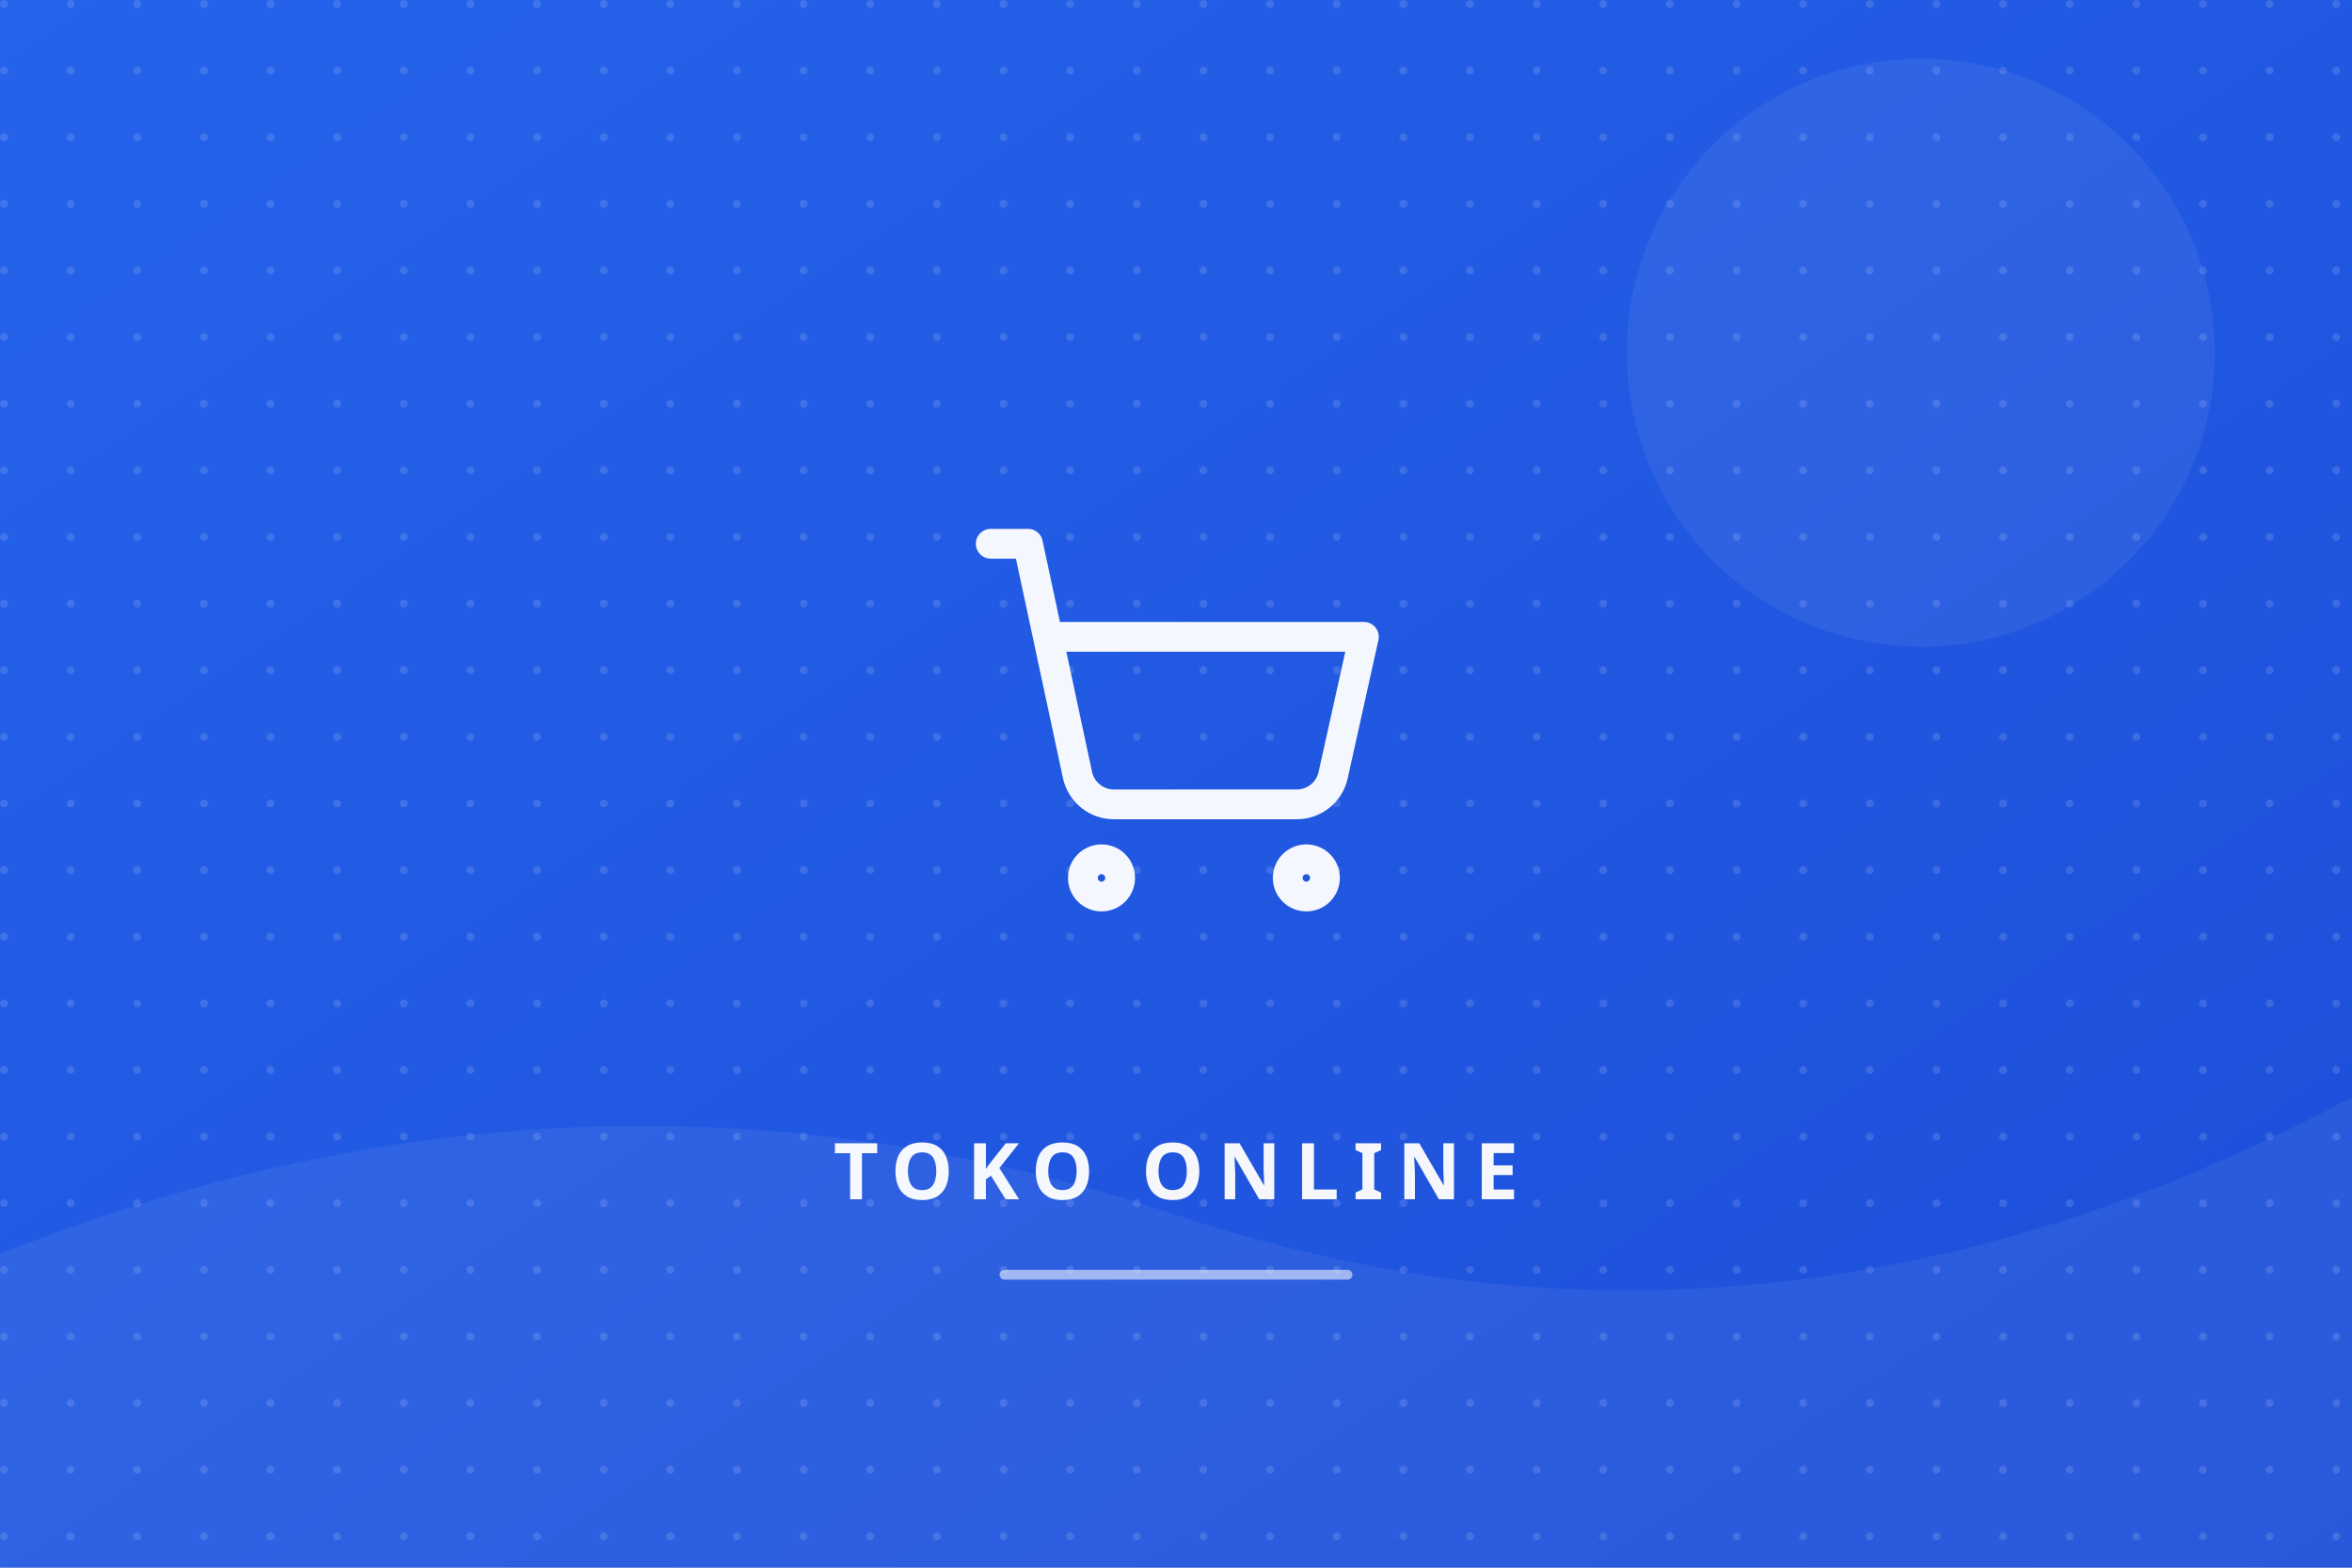
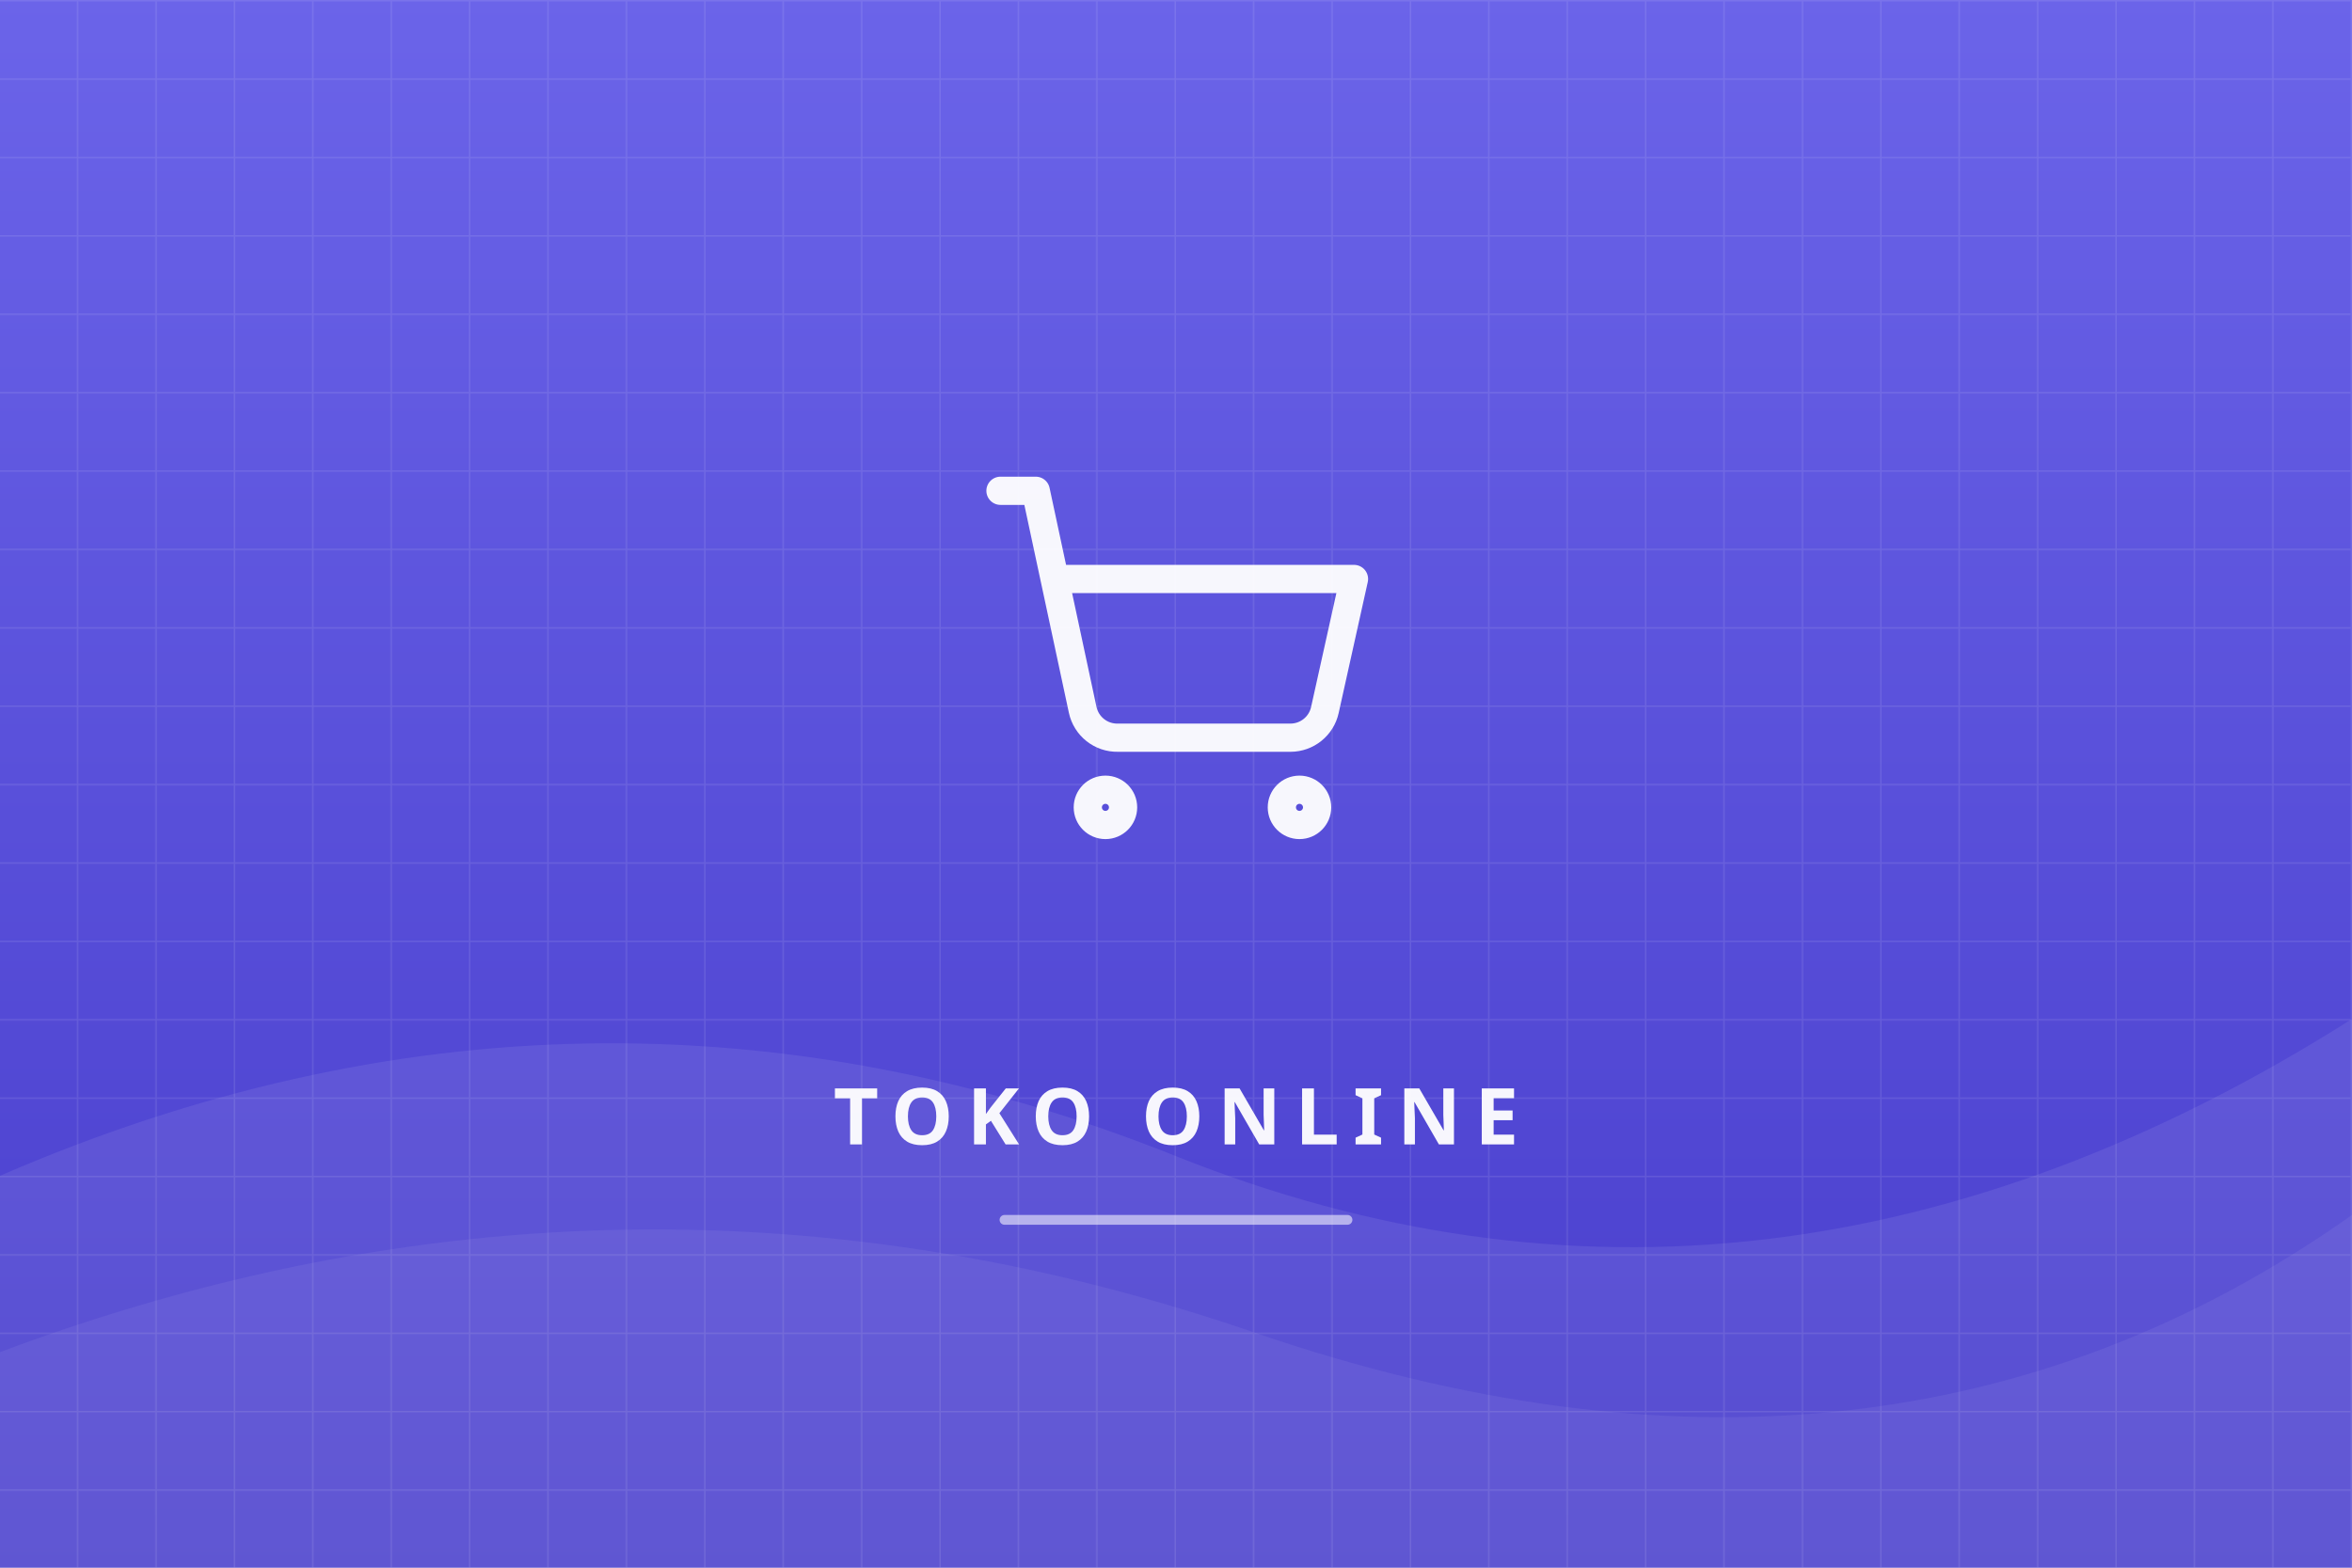
<svg xmlns="http://www.w3.org/2000/svg" viewBox="0 0 1200 800" width="1200" height="800" role="img" aria-label="Toko Online">
  <defs>
-     <linearGradient id="gtoko-online3" x1="0" y1="0" x2="1" y2="1">
-       <stop offset="0" stop-color="#2563EB" />
-       <stop offset="1" stop-color="#1D4ED8" />
+     <linearGradient id="gtoko-online3" x1="0" y1="0" x2="0" y2="1">
+       <stop offset="0" stop-color="#6b64e9" />
+       <stop offset="1" stop-color="#473ccb" />
    </linearGradient>
-     <pattern id="dtoko-online3" width="34" height="34" patternUnits="userSpaceOnUse">
-       <circle cx="2" cy="2" r="2" fill="#fff" opacity=".13" />
+     <pattern id="ttoko-online3" width="40" height="40" patternUnits="userSpaceOnUse">
+       <path d="M0 0H40V40" fill="none" stroke="#fff" stroke-width="1.5" opacity=".1" />
    </pattern>
  </defs>
  <rect width="1200" height="800" fill="url(#gtoko-online3)" />
-   <rect width="1200" height="800" fill="url(#dtoko-online3)" />
-   <path d="M0 640 Q300 520 600 620 T1200 560 V800 H0Z" fill="#fff" opacity=".06" />
-   <circle cx="980" cy="180" r="150" fill="#fff" opacity=".06" />
-   <g transform="translate(600 372) scale(9.5) translate(-12 -12)" fill="none" stroke="#fff" stroke-width="1.6" stroke-linecap="round" stroke-linejoin="round" opacity=".95">
+   <rect width="1200" height="800" fill="url(#ttoko-online3)" />
+   <path d="M0 600 Q300 470 600 590 T1200 520 V800 H0Z" fill="#fff" opacity=".08" />
+   <path d="M0 690 Q320 570 640 680 T1200 620 V800 H0Z" fill="#fff" opacity=".06" />
+   <g transform="translate(600 340) scale(9) translate(-12 -12)" fill="none" stroke="#fff" stroke-width="1.6" stroke-linecap="round" stroke-linejoin="round" opacity=".95">
    <path d="M2.05 2.05h2l2.66 12.42a2 2 0 0 0 2 1.58h9.78a2 2 0 0 0 1.95-1.57l1.65-7.43H5.12" />
    <path d="M8 21a1 1 0 1 0 0-2 1 1 0 0 0 0 2z" />
    <path d="M19 21a1 1 0 1 0 0-2 1 1 0 0 0 0 2z" />
  </g>
-   <text x="600" y="612" text-anchor="middle" font-family="'Space Grotesk','Segoe UI',system-ui,sans-serif" font-size="40" font-weight="700" fill="#fff" letter-spacing="7" opacity=".95">TOKO ONLINE</text>
-   <rect x="510" y="648" width="180" height="5" rx="2.5" fill="#fff" opacity=".55" />
+   <text x="600" y="584" text-anchor="middle" font-family="'Space Grotesk','Segoe UI',system-ui,sans-serif" font-size="40" font-weight="700" fill="#fff" letter-spacing="7" opacity=".95">TOKO ONLINE</text>
+   <rect x="510" y="620" width="180" height="5" rx="2.5" fill="#fff" opacity=".55" />
</svg>
